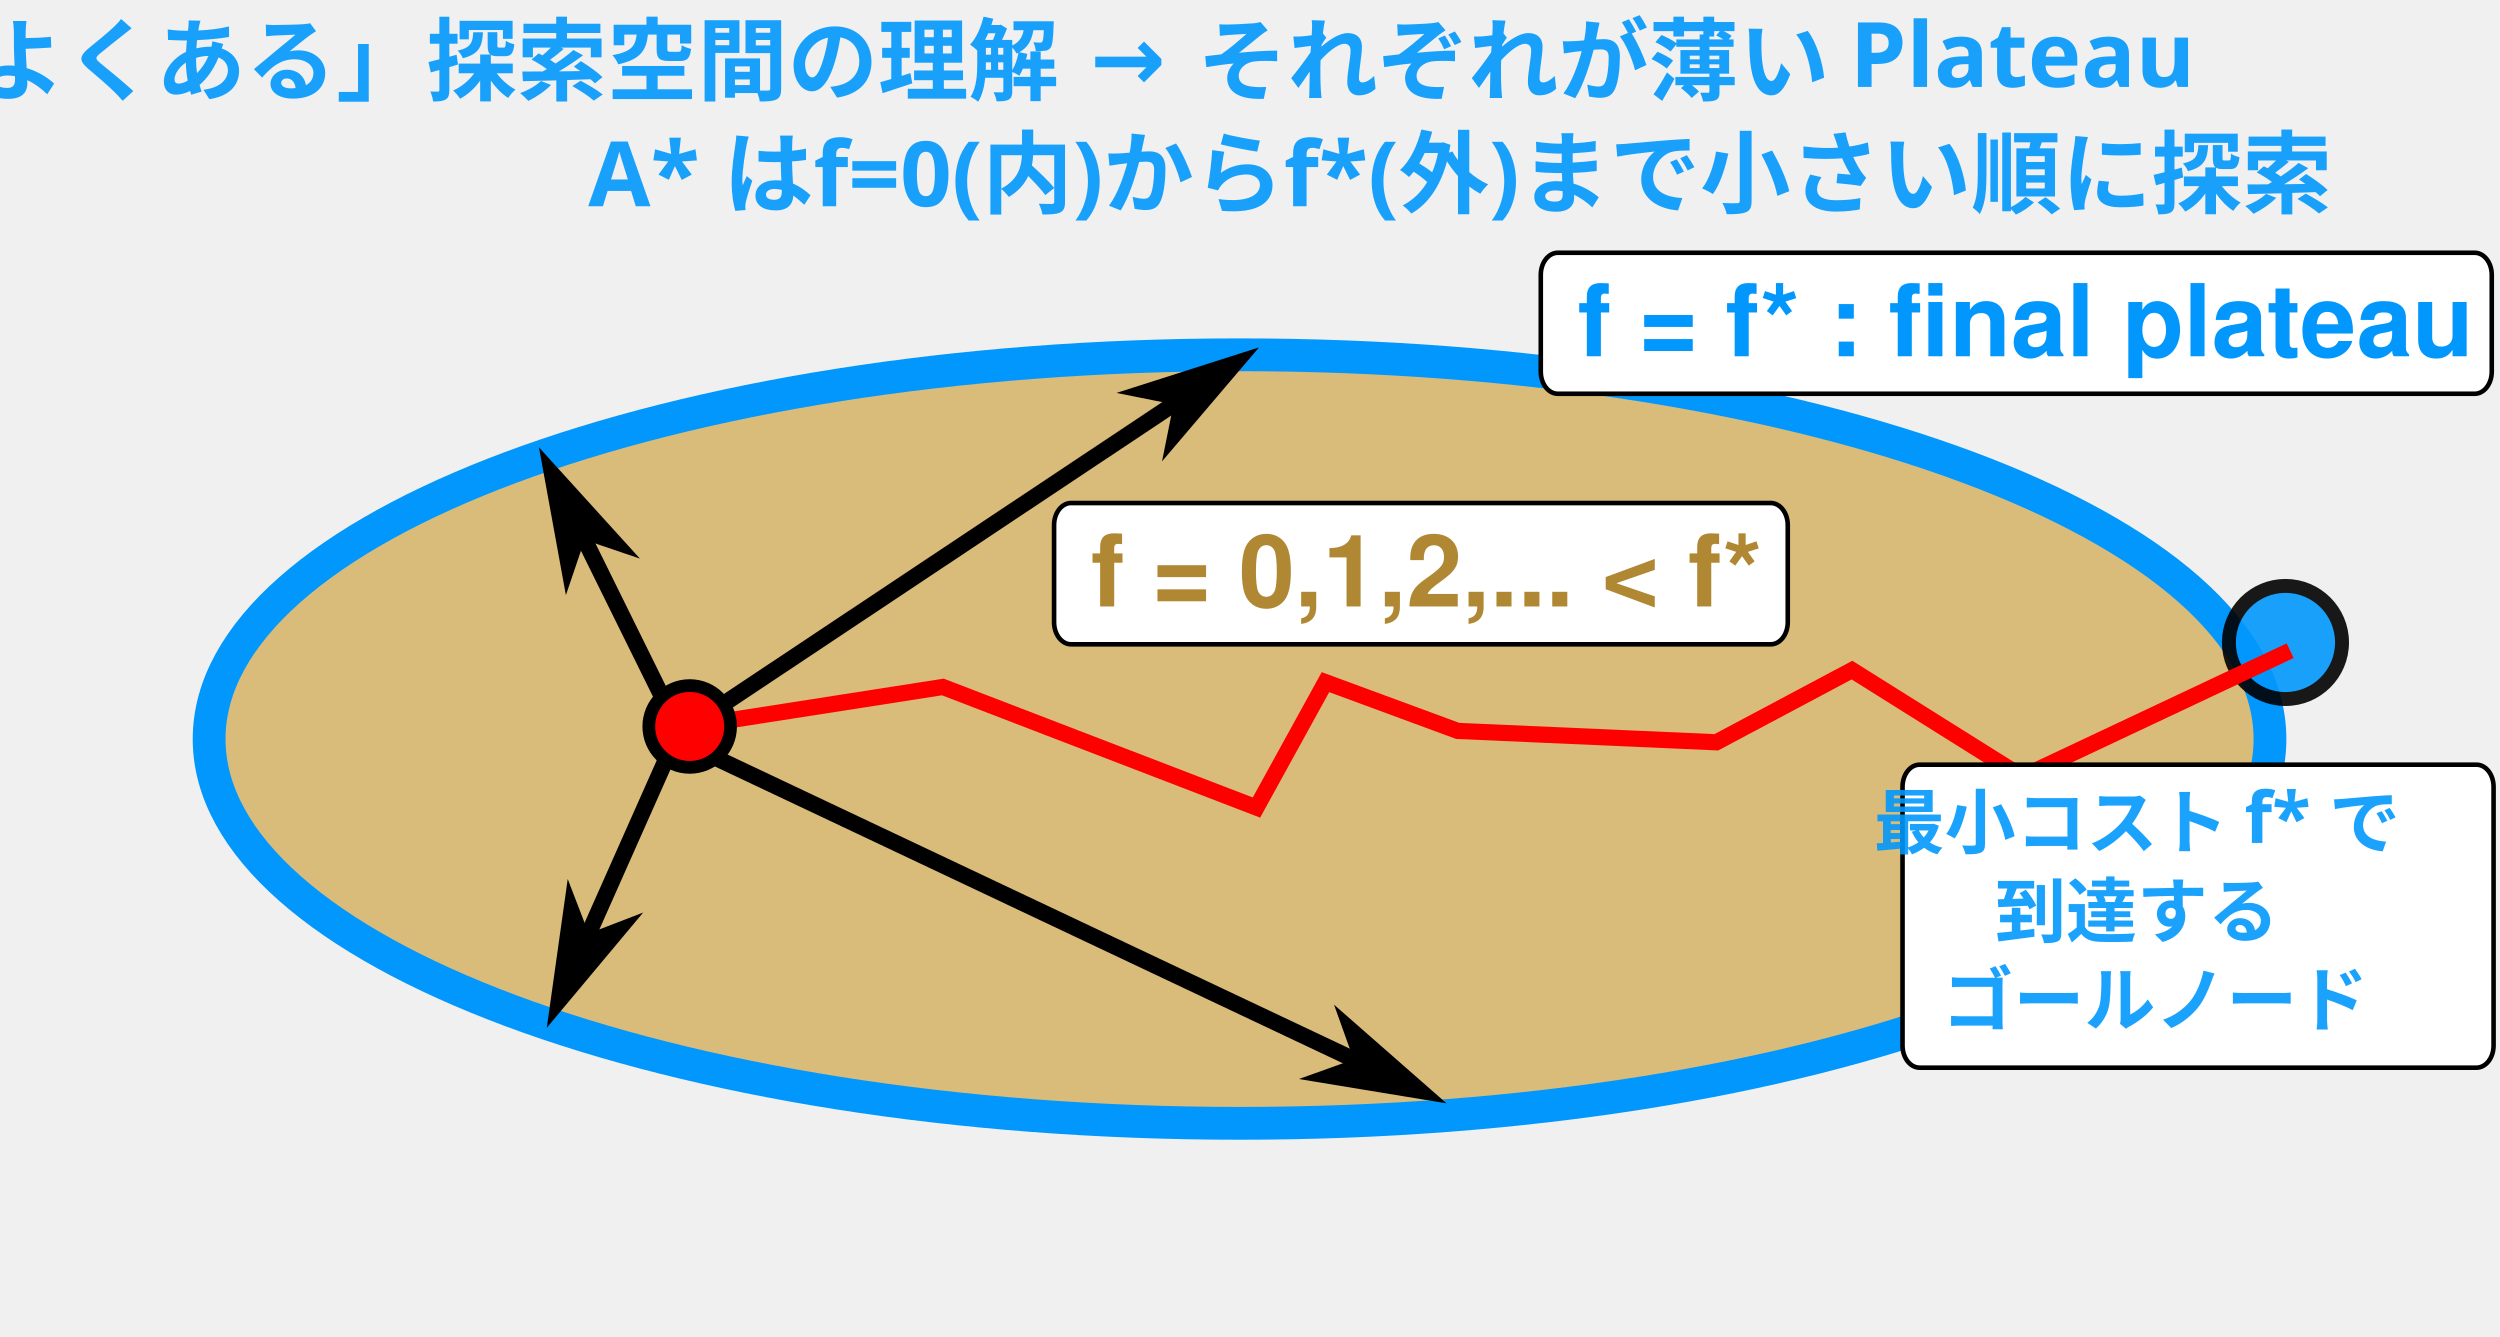
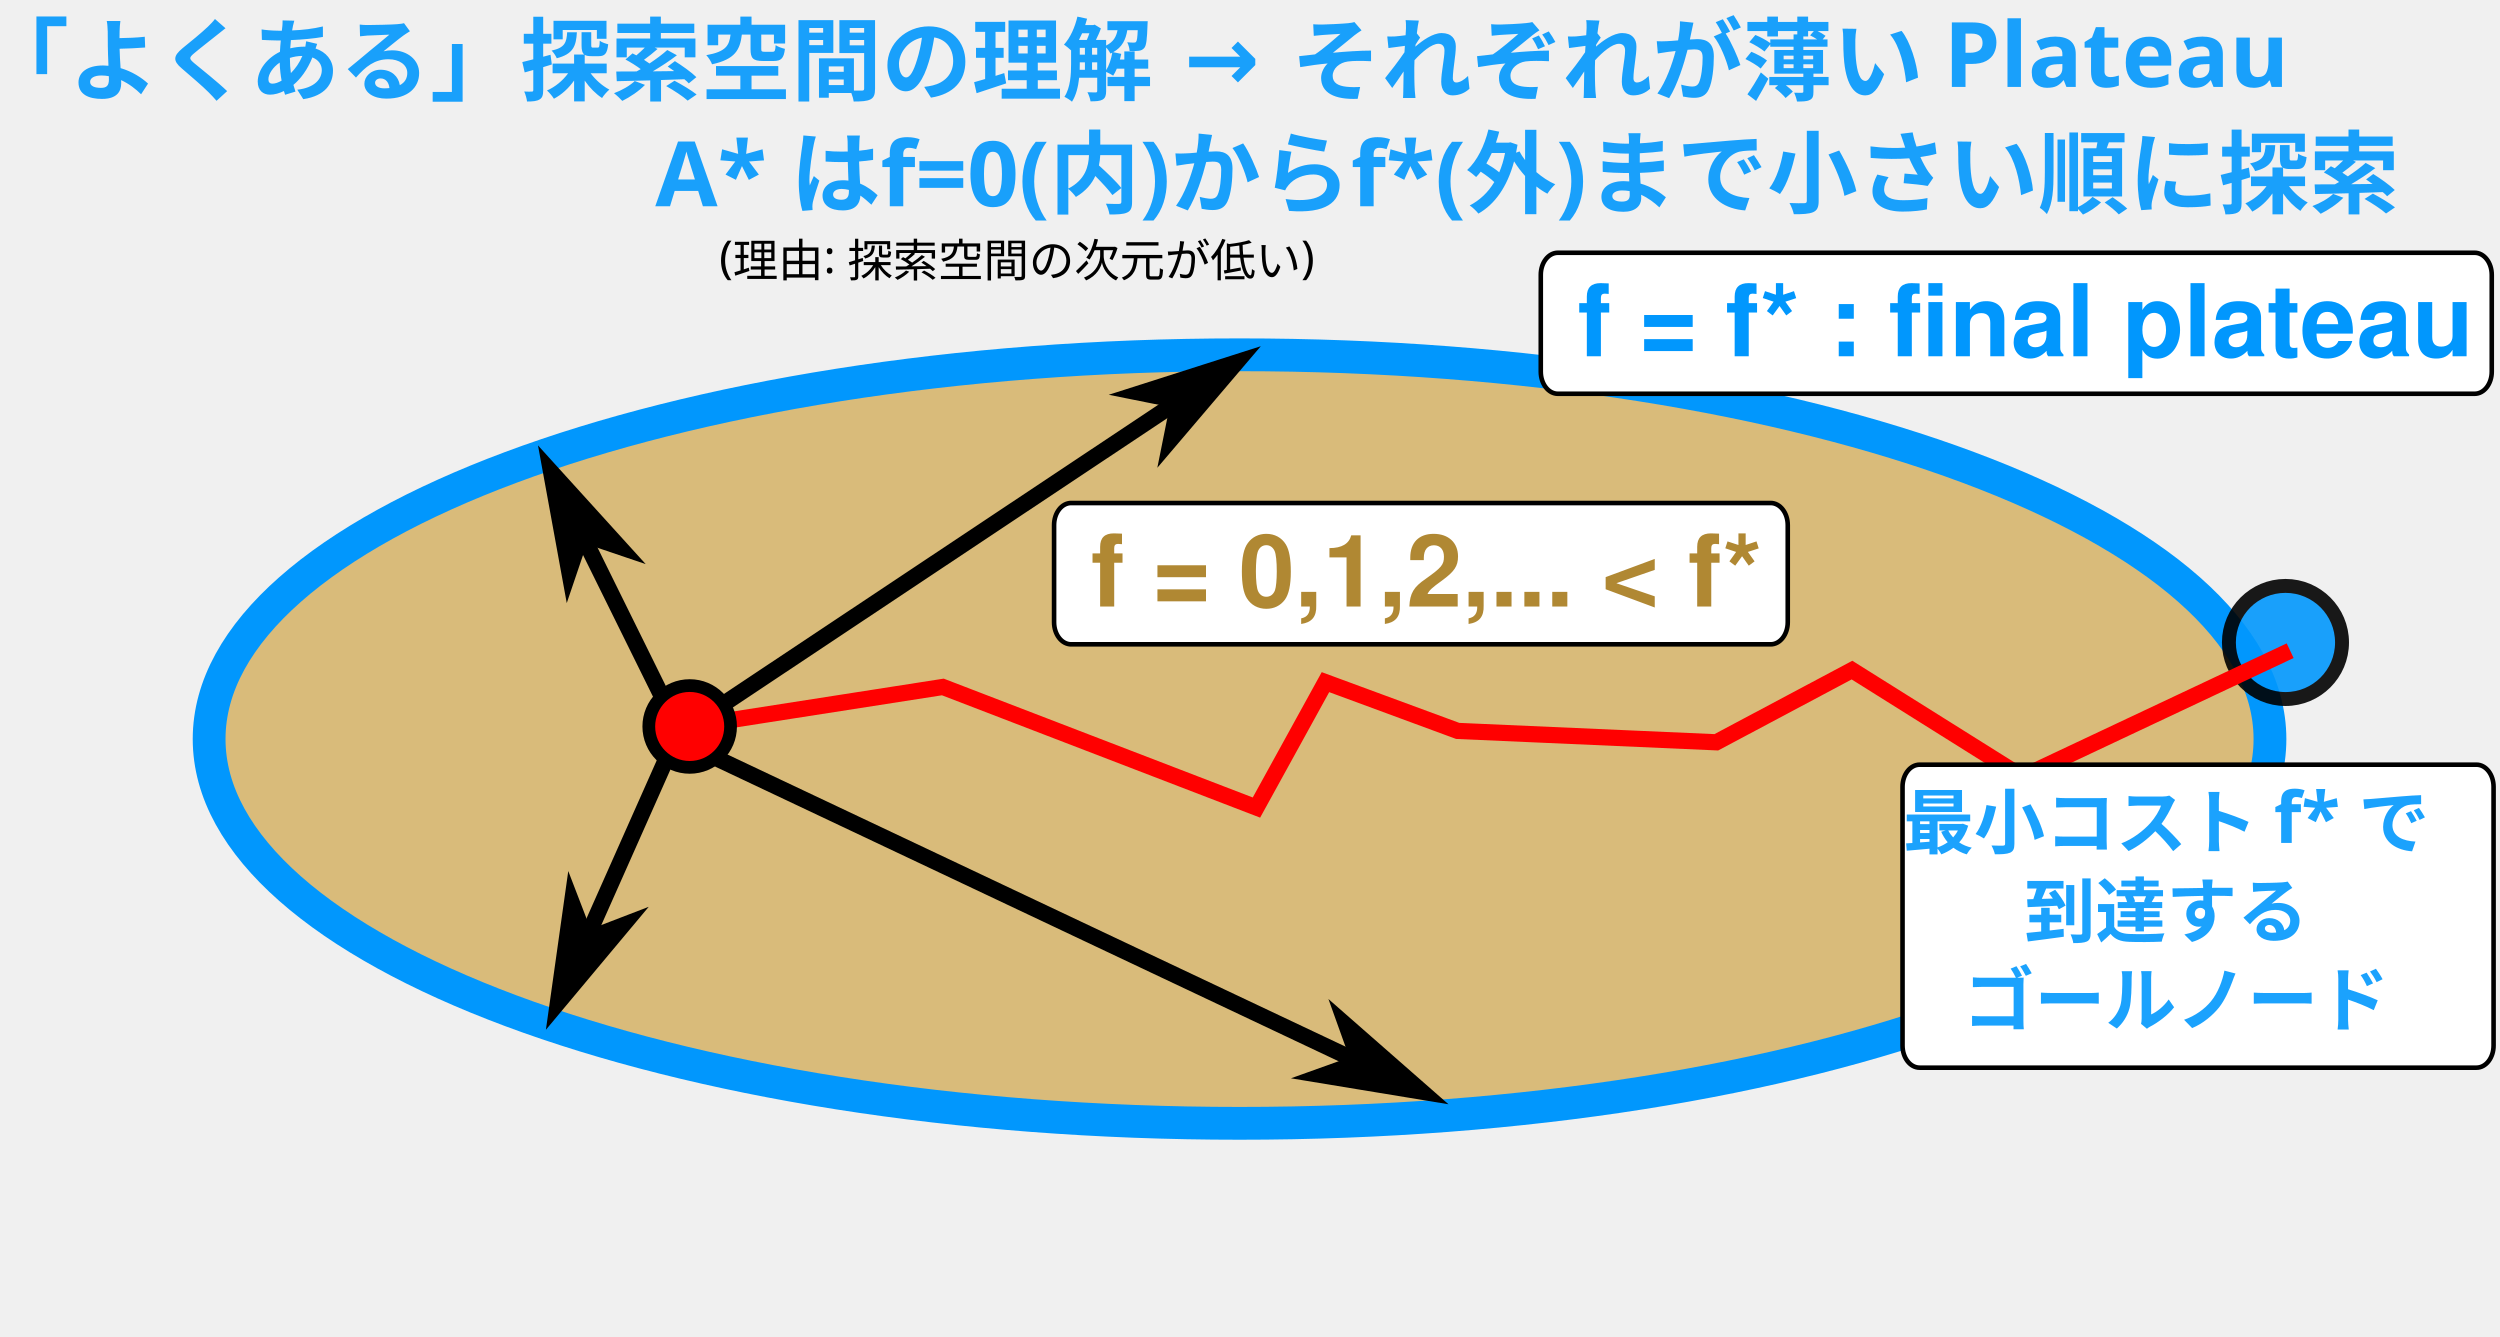
- <svg xmlns="http://www.w3.org/2000/svg" width="775.17" height="414.416" id="svg2" version="1.1">
+ <svg xmlns="http://www.w3.org/2000/svg" width="826.848" height="442.043" id="svg2" version="1.1">
  <defs id="defs4">
    <marker orient="auto" refY="0" refX="0" id="Arrow1Send" style="overflow:visible">
-       <path id="path6182" d="M 0,0 5,-5 -12.5,0 5,5 0,0 z" style="fill-rule:evenodd;stroke:#000000;stroke-width:1pt" transform="matrix(-0.2,0,0,-0.2,-1.2,0)" />
+       <path id="path6182" d="M -1.28,0 -2.347,1.067 1.387,0 -2.347,-1.067 Z" style="fill-rule:evenodd;stroke:#000000;stroke-width:0.213pt" />
    </marker>
    <marker orient="auto" refY="0" refX="0" id="Arrow1Mend" style="overflow:visible">
-       <path id="path6106" d="M 0,0 5,-5 -12.5,0 5,5 0,0 z" style="fill-rule:evenodd;stroke:#000000;stroke-width:1pt" transform="matrix(-0.4,0,0,-0.4,-4,0)" />
+       <path id="path6106" d="M -4.267,0 -6.4,2.133 1.067,0 -6.4,-2.133 Z" style="fill-rule:evenodd;stroke:#000000;stroke-width:0.427pt" />
    </marker>
    <marker orient="auto" refY="0" refX="0" id="Arrow1Lstart" style="overflow:visible">
-       <path id="path14925" d="M 0,0 5,-5 -12.5,0 5,5 0,0 z" style="fill-rule:evenodd;stroke:#000000;stroke-width:1pt" transform="matrix(0.8,0,0,0.8,10,0)" />
+       <path id="path14925" d="M 10.667,0 14.933,-4.267 0,0 14.933,4.267 Z" style="fill-rule:evenodd;stroke:#000000;stroke-width:0.853pt" />
    </marker>
    <marker orient="auto" refY="0" refX="0" id="Arrow1Lend" style="overflow:visible">
-       <path id="path14928" d="M 0,0 5,-5 -12.5,0 5,5 0,0 z" style="fill-rule:evenodd;stroke:#000000;stroke-width:1pt" transform="matrix(-0.8,0,0,-0.8,-10,0)" />
+       <path id="path14928" d="M -10.667,0 -14.933,4.267 0,0 -14.933,-4.267 Z" style="fill-rule:evenodd;stroke:#000000;stroke-width:0.853pt" />
    </marker>
    <marker orient="auto" refY="0" refX="0" id="Arrow1Lstart-7" style="overflow:visible">
-       <path id="path14925-5" d="M 0,0 5,-5 -12.5,0 5,5 0,0 z" style="fill-rule:evenodd;stroke:#000000;stroke-width:1pt" transform="matrix(0.8,0,0,0.8,10,0)" />
+       <path id="path14925-5" d="M 10.667,0 14.933,-4.267 0,0 14.933,4.267 Z" style="fill-rule:evenodd;stroke:#000000;stroke-width:0.853pt" />
    </marker>
    <marker orient="auto" refY="0" refX="0" id="Arrow1Lend-5" style="overflow:visible">
-       <path id="path14928-5" d="M 0,0 5,-5 -12.5,0 5,5 0,0 z" style="fill-rule:evenodd;stroke:#000000;stroke-width:1pt" transform="matrix(-0.8,0,0,-0.8,-10,0)" />
+       <path id="path14928-5" d="M -10.667,0 -14.933,4.267 0,0 -14.933,-4.267 Z" style="fill-rule:evenodd;stroke:#000000;stroke-width:0.853pt" />
    </marker>
    <marker orient="auto" refY="0" refX="0" id="Arrow1Lend-2" style="overflow:visible">
-       <path id="path14928-0" d="M 0,0 5,-5 -12.5,0 5,5 0,0 z" style="fill-rule:evenodd;stroke:#000000;stroke-width:1pt" transform="matrix(-0.8,0,0,-0.8,-10,0)" />
+       <path id="path14928-0" d="M -10.667,0 -14.933,4.267 0,0 -14.933,-4.267 Z" style="fill-rule:evenodd;stroke:#000000;stroke-width:0.853pt" />
    </marker>
    <marker orient="auto" refY="0" refX="0" id="Arrow1Lend-58" style="overflow:visible">
-       <path id="path14928-9" d="M 0,0 5,-5 -12.5,0 5,5 0,0 z" style="fill-rule:evenodd;stroke:#000000;stroke-width:1pt" transform="matrix(-0.8,0,0,-0.8,-10,0)" />
+       <path id="path14928-9" d="M -10.667,0 -14.933,4.267 0,0 -14.933,-4.267 Z" style="fill-rule:evenodd;stroke:#000000;stroke-width:0.853pt" />
    </marker>
    <marker orient="auto" refY="0" refX="0" id="Arrow1Lend-6" style="overflow:visible">
-       <path id="path14928-6" d="M 0,0 5,-5 -12.5,0 5,5 0,0 z" style="fill-rule:evenodd;stroke:#000000;stroke-width:1pt" transform="matrix(-0.8,0,0,-0.8,-10,0)" />
+       <path id="path14928-6" d="M -10.667,0 -14.933,4.267 0,0 -14.933,-4.267 Z" style="fill-rule:evenodd;stroke:#000000;stroke-width:0.853pt" />
    </marker>
    <marker orient="auto" refY="0" refX="0" id="Arrow1Send-0" style="overflow:visible">
-       <path id="path6182-1" d="M 0,0 5,-5 -12.5,0 5,5 0,0 z" style="fill-rule:evenodd;stroke:#000000;stroke-width:1pt" transform="matrix(-0.2,0,0,-0.2,-1.2,0)" />
+       <path id="path6182-1" d="M -1.28,0 -2.347,1.067 1.387,0 -2.347,-1.067 Z" style="fill-rule:evenodd;stroke:#000000;stroke-width:0.213pt" />
    </marker>
    <marker orient="auto" refY="0" refX="0" id="Arrow1Send-8" style="overflow:visible">
-       <path id="path6182-0" d="M 0,0 5,-5 -12.5,0 5,5 0,0 z" style="fill-rule:evenodd;stroke:#000000;stroke-width:1pt" transform="matrix(-0.2,0,0,-0.2,-1.2,0)" />
+       <path id="path6182-0" d="M -1.28,0 -2.347,1.067 1.387,0 -2.347,-1.067 Z" style="fill-rule:evenodd;stroke:#000000;stroke-width:0.213pt" />
    </marker>
    <marker orient="auto" refY="0" refX="0" id="Arrow1Send-6" style="overflow:visible">
-       <path id="path6182-6" d="M 0,0 5,-5 -12.5,0 5,5 0,0 z" style="fill-rule:evenodd;stroke:#000000;stroke-width:1pt" transform="matrix(-0.2,0,0,-0.2,-1.2,0)" />
+       <path id="path6182-6" d="M -1.28,0 -2.347,1.067 1.387,0 -2.347,-1.067 Z" style="fill-rule:evenodd;stroke:#000000;stroke-width:0.213pt" />
    </marker>
    <marker orient="auto" refY="0" refX="0" id="Arrow1Send-61" style="overflow:visible">
-       <path id="path6182-18" d="M 0,0 5,-5 -12.5,0 5,5 0,0 z" style="fill-rule:evenodd;stroke:#000000;stroke-width:1pt" transform="matrix(-0.2,0,0,-0.2,-1.2,0)" />
+       <path id="path6182-18" d="M -1.28,0 -2.347,1.067 1.387,0 -2.347,-1.067 Z" style="fill-rule:evenodd;stroke:#000000;stroke-width:0.213pt" />
    </marker>
    <marker orient="auto" refY="0" refX="0" id="Arrow1Mend-3" style="overflow:visible">
-       <path id="path6106-5" d="M 0,0 5,-5 -12.5,0 5,5 0,0 z" style="fill-rule:evenodd;stroke:#000000;stroke-width:1pt" transform="matrix(-0.4,0,0,-0.4,-4,0)" />
+       <path id="path6106-5" d="M -4.267,0 -6.4,2.133 1.067,0 -6.4,-2.133 Z" style="fill-rule:evenodd;stroke:#000000;stroke-width:0.427pt" />
    </marker>
    <marker orient="auto" refY="0" refX="0" id="marker3073" style="overflow:visible">
-       <path id="path3075" d="M 0,0 5,-5 -12.5,0 5,5 0,0 z" style="fill-rule:evenodd;stroke:#000000;stroke-width:1pt" transform="matrix(-0.4,0,0,-0.4,-4,0)" />
+       <path id="path3075" d="M -4.267,0 -6.4,2.133 1.067,0 -6.4,-2.133 Z" style="fill-rule:evenodd;stroke:#000000;stroke-width:0.427pt" />
    </marker>
    <marker orient="auto" refY="0" refX="0" id="Arrow1Send-81" style="overflow:visible">
-       <path id="path6182-2" d="M 0,0 5,-5 -12.5,0 5,5 0,0 z" style="fill-rule:evenodd;stroke:#000000;stroke-width:1pt" transform="matrix(-0.2,0,0,-0.2,-1.2,0)" />
+       <path id="path6182-2" d="M -1.28,0 -2.347,1.067 1.387,0 -2.347,-1.067 Z" style="fill-rule:evenodd;stroke:#000000;stroke-width:0.213pt" />
    </marker>
    <marker orient="auto" refY="0" refX="0" id="marker3079" style="overflow:visible">
-       <path id="path3081" d="M 0,0 5,-5 -12.5,0 5,5 0,0 z" style="fill-rule:evenodd;stroke:#000000;stroke-width:1pt" transform="matrix(-0.2,0,0,-0.2,-1.2,0)" />
+       <path id="path3081" d="M -1.28,0 -2.347,1.067 1.387,0 -2.347,-1.067 Z" style="fill-rule:evenodd;stroke:#000000;stroke-width:0.213pt" />
    </marker>
  </defs>
-   <g id="layer3" style="display:inline" transform="translate(41.86847,-254.932)">
-     <ellipse ry="119.151" rx="319.5" style="color:#000000;display:inline;overflow:visible;visibility:visible;fill:#d9bb7a;stroke:#0197fd;stroke-width:10.17;stroke-linecap:butt;stroke-linejoin:miter;stroke-miterlimit:4;stroke-dasharray:none;stroke-dashoffset:0;stroke-opacity:1;marker:none;enable-background:accumulate" id="path6605-2-8-3" cx="342.475" cy="484.091" />
+   <g id="layer3" style="display:inline" transform="translate(44.65971,-271.9275)">
+     <ellipse ry="127.095" rx="340.8" style="color:#000000;display:inline;overflow:visible;visibility:visible;fill:#d9bb7a;stroke:#0197fd;stroke-width:10.848;stroke-linecap:butt;stroke-linejoin:miter;stroke-miterlimit:4;stroke-dasharray:none;stroke-dashoffset:0;stroke-opacity:1;marker:none;enable-background:accumulate" id="path6605-2-8-3" cx="365.306" cy="516.364" />
+     <text xml:space="preserve" style="font-style:normal;font-weight:normal;font-size:15px;line-height:125%;font-family:sans-serif;letter-spacing:0px;word-spacing:0px;fill:#000000;fill-opacity:1;stroke:none;stroke-width:1px;stroke-linecap:butt;stroke-linejoin:miter;stroke-opacity:1" x="193.218" y="362.228" id="text70">
+       <tspan id="tspan68" x="193.218" y="362.228">(理由: 探索空間の次元が低い)</tspan>
+     </text>
  </g>
-   <g id="layer2" style="display:inline" transform="translate(41.86847,-254.932)">
-     <g transform="matrix(0.6483172,0,0,0.6483172,87.71952,301.5692)" id="g9563" />
-     <rect ry="6.849" rx="5.295" y="333.304" x="435.878" height="43.724" width="294.868" id="rect12256-8-6" style="color:#000000;display:inline;overflow:visible;visibility:visible;fill:#ffffff;fill-opacity:1;fill-rule:evenodd;stroke:#000000;stroke-width:1.428;stroke-linecap:butt;stroke-linejoin:miter;stroke-miterlimit:4;stroke-dasharray:none;stroke-dashoffset:0;stroke-opacity:1;marker:none;enable-background:accumulate" />
-     <text id="text8924-4-9" y="365.394" x="447.361" style="color:#000000;font-style:normal;font-variant:normal;font-weight:bold;font-stretch:normal;font-size:31.119px;line-height:125%;font-family:'Nimbus Sans L';-inkscape-font-specification:'Nimbus Sans L Bold';text-indent:0;text-align:start;text-decoration:none;text-decoration-line:none;letter-spacing:normal;word-spacing:normal;text-transform:none;direction:ltr;block-progression:tb;writing-mode:lr-tb;baseline-shift:baseline;text-anchor:start;display:inline;overflow:visible;visibility:visible;fill:#0197fd;fill-opacity:1;fill-rule:evenodd;stroke:none;stroke-width:5.244;marker:none;enable-background:accumulate" xml:space="preserve">
-       <tspan y="365.394" x="447.361" id="tspan16300-1-6">f = f* : final plateau</tspan>
+   <g id="layer2" style="display:inline" transform="translate(44.65971,-271.9275)">
+     <g transform="matrix(0.6483172,0,0,0.6483172,93.56749,321.6738)" id="g9563" />
+     <rect ry="7.306" rx="5.648" y="355.524" x="464.936" height="46.639" width="314.526" id="rect12256-8-6" style="color:#000000;display:inline;overflow:visible;visibility:visible;fill:#ffffff;fill-opacity:1;fill-rule:evenodd;stroke:#000000;stroke-width:1.523;stroke-linecap:butt;stroke-linejoin:miter;stroke-miterlimit:4;stroke-dasharray:none;stroke-dashoffset:0;stroke-opacity:1;marker:none;enable-background:accumulate" />
+     <text id="text8924-4-9" y="389.754" x="477.185" style="color:#000000;font-style:normal;font-variant:normal;font-weight:bold;font-stretch:normal;font-size:12.8px;line-height:0%;font-family:'Nimbus Sans L';-inkscape-font-specification:'Nimbus Sans L Bold';text-indent:0;text-align:start;text-decoration:none;text-decoration-line:none;letter-spacing:normal;word-spacing:normal;text-transform:none;writing-mode:lr-tb;direction:ltr;baseline-shift:baseline;text-anchor:start;display:inline;overflow:visible;visibility:visible;fill:#0197fd;fill-opacity:1;fill-rule:evenodd;stroke:none;stroke-width:5.594;marker:none;enable-background:accumulate" xml:space="preserve">
+       <tspan y="389.754" x="477.185" id="tspan16300-1-6" style="font-size:33.194px;line-height:1.25;stroke-width:5.594">f = f* : final plateau</tspan>
    </text>
-     <text xml:space="preserve" style="color:#000000;font-style:normal;font-variant:normal;font-weight:800;font-stretch:normal;font-size:28px;line-height:125%;font-family:'M+ 2c';-inkscape-font-specification:'M+ 2c Ultra-Bold';text-indent:0;text-align:end;text-decoration:none;text-decoration-line:none;letter-spacing:normal;word-spacing:normal;text-transform:none;direction:ltr;block-progression:tb;writing-mode:lr-tb;baseline-shift:baseline;text-anchor:end;display:inline;overflow:visible;visibility:visible;opacity:0.898;fill:#0197fd;fill-opacity:1;fill-rule:evenodd;stroke:none;stroke-width:0;marker:none;enable-background:accumulate" x="717.709" y="283.89" id="text8370">
-       <tspan x="745.709" y="283.89" id="tspan3039">「よくある」探索空間の理解 → それぞれが薄い Plateau　　</tspan>
-       <tspan x="717.709" y="318.89" id="tspan3484">A* はf=0(内)からf*(外)まで小さい順に探索</tspan>
+     <text xml:space="preserve" style="color:#000000;font-style:normal;font-variant:normal;font-weight:800;font-stretch:normal;font-size:12.8px;line-height:0%;font-family:'M+ 2c';-inkscape-font-specification:'M+ 2c Ultra-Bold';text-indent:0;text-align:end;text-decoration:none;text-decoration-line:none;letter-spacing:normal;word-spacing:normal;text-transform:none;writing-mode:lr-tb;direction:ltr;baseline-shift:baseline;text-anchor:end;display:inline;overflow:visible;visibility:visible;opacity:0.898;fill:#0197fd;fill-opacity:1;fill-rule:evenodd;stroke:none;stroke-width:0;marker:none;enable-background:accumulate" x="765.556" y="302.816" id="text8370">
+       <tspan x="795.422" y="302.816" id="tspan3039" style="font-size:29.867px;line-height:1.25;stroke-width:0">「よくある」探索空間の理解 → それぞれが薄い Plateau　　</tspan>
+       <tspan x="765.556" y="340.15" id="tspan3484" style="font-size:29.867px;line-height:1.25;stroke-width:0">A* はf=0(内)からf*(外)まで小さい順に探索</tspan>
    </text>
-     <text xml:space="preserve" style="color:#000000;font-style:italic;font-variant:normal;font-weight:normal;font-stretch:normal;font-size:18.153px;line-height:125%;font-family:'Times New Roman';-inkscape-font-specification:'Times New Roman, Italic';text-indent:0;text-align:center;text-decoration:none;text-decoration-line:none;letter-spacing:normal;word-spacing:normal;text-transform:none;direction:ltr;block-progression:tb;writing-mode:lr-tb;baseline-shift:baseline;text-anchor:middle;display:inline;overflow:visible;visibility:visible;fill:#ffffff;fill-opacity:1;fill-rule:evenodd;stroke:#000000;stroke-width:1.815;stroke-linecap:butt;stroke-linejoin:miter;stroke-miterlimit:4;stroke-dasharray:none;stroke-dashoffset:0;stroke-opacity:1;marker:none;enable-background:accumulate" x="310.195" y="398.795" id="text16302">
-       <tspan id="tspan16304" x="310.195" y="398.795" style="stroke-width:1.815" />
+     <text xml:space="preserve" style="color:#000000;font-style:italic;font-variant:normal;font-weight:normal;font-stretch:normal;font-size:12.8px;line-height:0%;font-family:'Times New Roman';-inkscape-font-specification:'Times New Roman, Italic';text-indent:0;text-align:center;text-decoration:none;text-decoration-line:none;letter-spacing:normal;word-spacing:normal;text-transform:none;writing-mode:lr-tb;direction:ltr;baseline-shift:baseline;text-anchor:middle;display:inline;overflow:visible;visibility:visible;fill:#ffffff;fill-opacity:1;fill-rule:evenodd;stroke:#000000;stroke-width:1.936;stroke-linecap:butt;stroke-linejoin:miter;stroke-miterlimit:4;stroke-dasharray:none;stroke-dashoffset:0;stroke-opacity:1;marker:none;enable-background:accumulate" x="330.874" y="425.381" id="text16302">
+       <tspan id="tspan16304" x="333.295" y="425.381" style="font-size:19.363px;line-height:1.25;stroke-width:1.936"> </tspan>
    </text>
-     <path style="display:inline;fill:none;stroke:#000000;stroke-width:5.02;stroke-linecap:butt;stroke-linejoin:miter;stroke-miterlimit:4;stroke-dasharray:none;stroke-opacity:1;marker-start:none;marker-end:url(#Arrow1Mend)" d="M 171.982,480.187 340.277,368.13" id="path15908-7" />
-     <path style="display:inline;fill:none;stroke:#000000;stroke-width:5.02;stroke-linecap:butt;stroke-linejoin:miter;stroke-miterlimit:4;stroke-dasharray:none;stroke-opacity:1;marker-start:none;marker-end:url(#Arrow1Mend)" d="M 171.247,485.771 397.711,592.816" id="path15908-7-6" />
-     <path style="display:inline;fill:none;stroke:#000000;stroke-width:5.04;stroke-linecap:butt;stroke-linejoin:miter;stroke-miterlimit:4;stroke-dasharray:none;stroke-opacity:1;marker-start:none;marker-end:url(#marker3073)" d="M 167.697,479.623 129.642,402.544" id="path15908-7-2" />
-     <path style="display:inline;fill:none;stroke:#000000;stroke-width:5.04;stroke-linecap:butt;stroke-linejoin:miter;stroke-miterlimit:4;stroke-dasharray:none;stroke-opacity:1;marker-start:none;marker-end:url(#marker3073)" d="m 166.961,485.207 -35.257,79.333" id="path15908-7-2-4" />
-     <circle style="color:#000000;display:inline;overflow:visible;visibility:visible;opacity:0.898;fill:#0197fd;fill-opacity:1;fill-rule:evenodd;stroke:#000000;stroke-width:4.32;stroke-miterlimit:4;stroke-dasharray:none;marker:none;enable-background:accumulate" id="path5769" transform="translate(-118.4398,223.7552)" cx="785.221" cy="230.385" r="17.538" />
-     <path style="display:inline;fill:none;stroke:#ff0000;stroke-width:5.02;stroke-linecap:butt;stroke-linejoin:miter;stroke-miterlimit:5.3;stroke-dasharray:none;stroke-opacity:1" d="m 171.982,480.187 78.492,-12.25 97.238,37.394 21.402,-38.888 41.003,15.121 80.182,3.53 42.075,-22.388 52.796,33.113 83.061,-39.129" id="path14326" />
-     <g id="g3439" transform="translate(-51.86927,-62.00599)">
-       <rect style="color:#000000;display:inline;overflow:visible;visibility:visible;fill:#ffffff;fill-opacity:1;fill-rule:evenodd;stroke:#000000;stroke-width:1.428;stroke-linecap:butt;stroke-linejoin:miter;stroke-miterlimit:4;stroke-dasharray:none;stroke-dashoffset:0;stroke-opacity:1;marker:none;enable-background:accumulate" id="rect12256-8-6-3" width="227.491" height="43.821" x="336.836" y="472.903" rx="5.295" ry="6.849" />
-       <text xml:space="preserve" style="color:#000000;font-style:normal;font-variant:normal;font-weight:bold;font-stretch:normal;font-size:31.119px;line-height:125%;font-family:'Nimbus Sans L';-inkscape-font-specification:'Nimbus Sans L Bold';text-indent:0;text-align:start;text-decoration:none;text-decoration-line:none;letter-spacing:normal;word-spacing:normal;text-transform:none;direction:ltr;block-progression:tb;writing-mode:lr-tb;baseline-shift:baseline;text-anchor:start;display:inline;overflow:visible;visibility:visible;fill:#b08833;fill-opacity:1;fill-rule:evenodd;stroke:none;stroke-width:5.244;marker:none;enable-background:accumulate" x="348.319" y="504.994" id="text8924-4-9-7">
-         <tspan id="tspan16300-1-6-8" x="348.319" y="504.994">f = 0,1,2,... &lt; f*</tspan>
+     <path style="display:inline;fill:none;stroke:#000000;stroke-width:5.355;stroke-linecap:butt;stroke-linejoin:miter;stroke-miterlimit:4;stroke-dasharray:none;stroke-opacity:1;marker-start:none;marker-end:url(#Arrow1Mend)" d="M 183.447,512.199 362.962,392.672" id="path15908-7" />
+     <path style="display:inline;fill:none;stroke:#000000;stroke-width:5.355;stroke-linecap:butt;stroke-linejoin:miter;stroke-miterlimit:4;stroke-dasharray:none;stroke-opacity:1;marker-start:none;marker-end:url(#Arrow1Mend)" d="M 182.663,518.156 424.225,632.337" id="path15908-7-6" />
+     <path style="display:inline;fill:none;stroke:#000000;stroke-width:5.376;stroke-linecap:butt;stroke-linejoin:miter;stroke-miterlimit:4;stroke-dasharray:none;stroke-opacity:1;marker-start:none;marker-end:url(#marker3073)" d="M 178.876,511.598 138.284,429.381" id="path15908-7-2" />
+     <path style="display:inline;fill:none;stroke:#000000;stroke-width:5.376;stroke-linecap:butt;stroke-linejoin:miter;stroke-miterlimit:4;stroke-dasharray:none;stroke-opacity:1;marker-start:none;marker-end:url(#marker3073)" d="m 178.092,517.554 -37.607,84.622" id="path15908-7-2-4" />
+     <circle style="color:#000000;display:inline;overflow:visible;visibility:visible;opacity:0.898;fill:#0197fd;fill-opacity:1;fill-rule:evenodd;stroke:#000000;stroke-width:4.608;stroke-miterlimit:4;stroke-dasharray:none;marker:none;enable-background:accumulate" id="path5769" cx="711.234" cy="484.416" r="18.707" />
+     <path style="display:inline;fill:none;stroke:#ff0000;stroke-width:5.355;stroke-linecap:butt;stroke-linejoin:miter;stroke-miterlimit:5.3;stroke-dasharray:none;stroke-opacity:1" d="m 183.447,512.199 83.725,-13.066 103.721,39.887 22.829,-41.48 43.737,16.129 85.528,3.765 44.881,-23.88 56.316,35.321 88.598,-41.737" id="path14326" />
+     <g id="g3439" transform="translate(-55.32722,-66.13972)">
+       <rect style="color:#000000;display:inline;overflow:visible;visibility:visible;fill:#ffffff;fill-opacity:1;fill-rule:evenodd;stroke:#000000;stroke-width:1.523;stroke-linecap:butt;stroke-linejoin:miter;stroke-miterlimit:4;stroke-dasharray:none;stroke-dashoffset:0;stroke-opacity:1;marker:none;enable-background:accumulate" id="rect12256-8-6-3" width="242.657" height="46.743" x="359.291" y="504.43" rx="5.648" ry="7.306" />
+       <text xml:space="preserve" style="color:#000000;font-style:normal;font-variant:normal;font-weight:bold;font-stretch:normal;font-size:12.8px;line-height:0%;font-family:'Nimbus Sans L';-inkscape-font-specification:'Nimbus Sans L Bold';text-indent:0;text-align:start;text-decoration:none;text-decoration-line:none;letter-spacing:normal;word-spacing:normal;text-transform:none;writing-mode:lr-tb;direction:ltr;baseline-shift:baseline;text-anchor:start;display:inline;overflow:visible;visibility:visible;fill:#b08833;fill-opacity:1;fill-rule:evenodd;stroke:none;stroke-width:5.594;marker:none;enable-background:accumulate" x="371.54" y="538.66" id="text8924-4-9-7">
+         <tspan id="tspan16300-1-6-8" x="371.54" y="538.66" style="font-size:33.194px;line-height:1.25;stroke-width:5.594">f = 0,1,2,... &lt; f*</tspan>
      </text>
    </g>
-     <rect ry="6.849" rx="5.295" y="492.036" x="548.046" height="93.947" width="183.263" id="rect12256-8-6-6" style="color:#000000;display:inline;overflow:visible;visibility:visible;fill:#ffffff;fill-opacity:1;fill-rule:evenodd;stroke:#000000;stroke-width:1.428;stroke-linecap:butt;stroke-linejoin:miter;stroke-miterlimit:4;stroke-dasharray:none;stroke-dashoffset:0;stroke-opacity:1;marker:none;enable-background:accumulate" />
-     <text xml:space="preserve" style="color:#000000;font-style:normal;font-variant:normal;font-weight:800;font-stretch:normal;font-size:22px;line-height:125%;font-family:'M+ 2c';-inkscape-font-specification:'M+ 2c Ultra-Bold';text-indent:0;text-align:center;text-decoration:none;text-decoration-line:none;letter-spacing:normal;word-spacing:normal;text-transform:none;direction:ltr;block-progression:tb;writing-mode:lr-tb;baseline-shift:baseline;text-anchor:middle;display:inline;overflow:visible;visibility:visible;opacity:0.898;fill:#0197fd;fill-opacity:1;fill-rule:evenodd;stroke:none;stroke-width:0;marker:none;enable-background:accumulate" x="640.741" y="517.884" id="text3486">
-       <tspan id="tspan3488" x="640.741" y="517.884">最小コスト f* で</tspan>
-       <tspan x="640.741" y="545.384" id="tspan3492">到達する</tspan>
-       <tspan x="640.741" y="572.884" id="tspan3490">ゴールノード</tspan>
+     <rect ry="7.306" rx="5.648" y="524.838" x="584.582" height="100.21" width="195.481" id="rect12256-8-6-6" style="color:#000000;display:inline;overflow:visible;visibility:visible;fill:#ffffff;fill-opacity:1;fill-rule:evenodd;stroke:#000000;stroke-width:1.523;stroke-linecap:butt;stroke-linejoin:miter;stroke-miterlimit:4;stroke-dasharray:none;stroke-dashoffset:0;stroke-opacity:1;marker:none;enable-background:accumulate" />
+     <text xml:space="preserve" style="color:#000000;font-style:normal;font-variant:normal;font-weight:800;font-stretch:normal;font-size:12.8px;line-height:0%;font-family:'M+ 2c';-inkscape-font-specification:'M+ 2c Ultra-Bold';text-indent:0;text-align:center;text-decoration:none;text-decoration-line:none;letter-spacing:normal;word-spacing:normal;text-transform:none;writing-mode:lr-tb;direction:ltr;baseline-shift:baseline;text-anchor:middle;display:inline;overflow:visible;visibility:visible;opacity:0.898;fill:#0197fd;fill-opacity:1;fill-rule:evenodd;stroke:none;stroke-width:0;marker:none;enable-background:accumulate" x="683.457" y="552.409" id="text3486">
+       <tspan id="tspan3488" x="683.457" y="552.409" style="font-size:23.467px;line-height:1.25;stroke-width:0">最小コスト f* で</tspan>
+       <tspan x="683.457" y="581.743" id="tspan3492" style="font-size:23.467px;line-height:1.25;stroke-width:0">到達する</tspan>
+       <tspan x="683.457" y="611.076" id="tspan3490" style="font-size:23.467px;line-height:1.25;stroke-width:0">ゴールノード</tspan>
    </text>
-     <circle transform="matrix(1.793013,0,0,1.793013,-39.93044,225.1939)" style="color:#000000;display:inline;overflow:visible;visibility:visible;fill:#ff0000;fill-opacity:1;fill-rule:evenodd;stroke:#000000;stroke-width:2.202;marker:none;enable-background:accumulate" id="path2985-54-8" cx="118.188" cy="142.215" r="7.071" />
+     <circle style="color:#000000;display:inline;overflow:visible;visibility:visible;fill:#ff0000;fill-opacity:1;fill-rule:evenodd;stroke:#000000;stroke-width:4.212;marker:none;enable-background:accumulate" id="path2985-54-8" cx="183.447" cy="512.199" r="13.524" />
  </g>
</svg>
